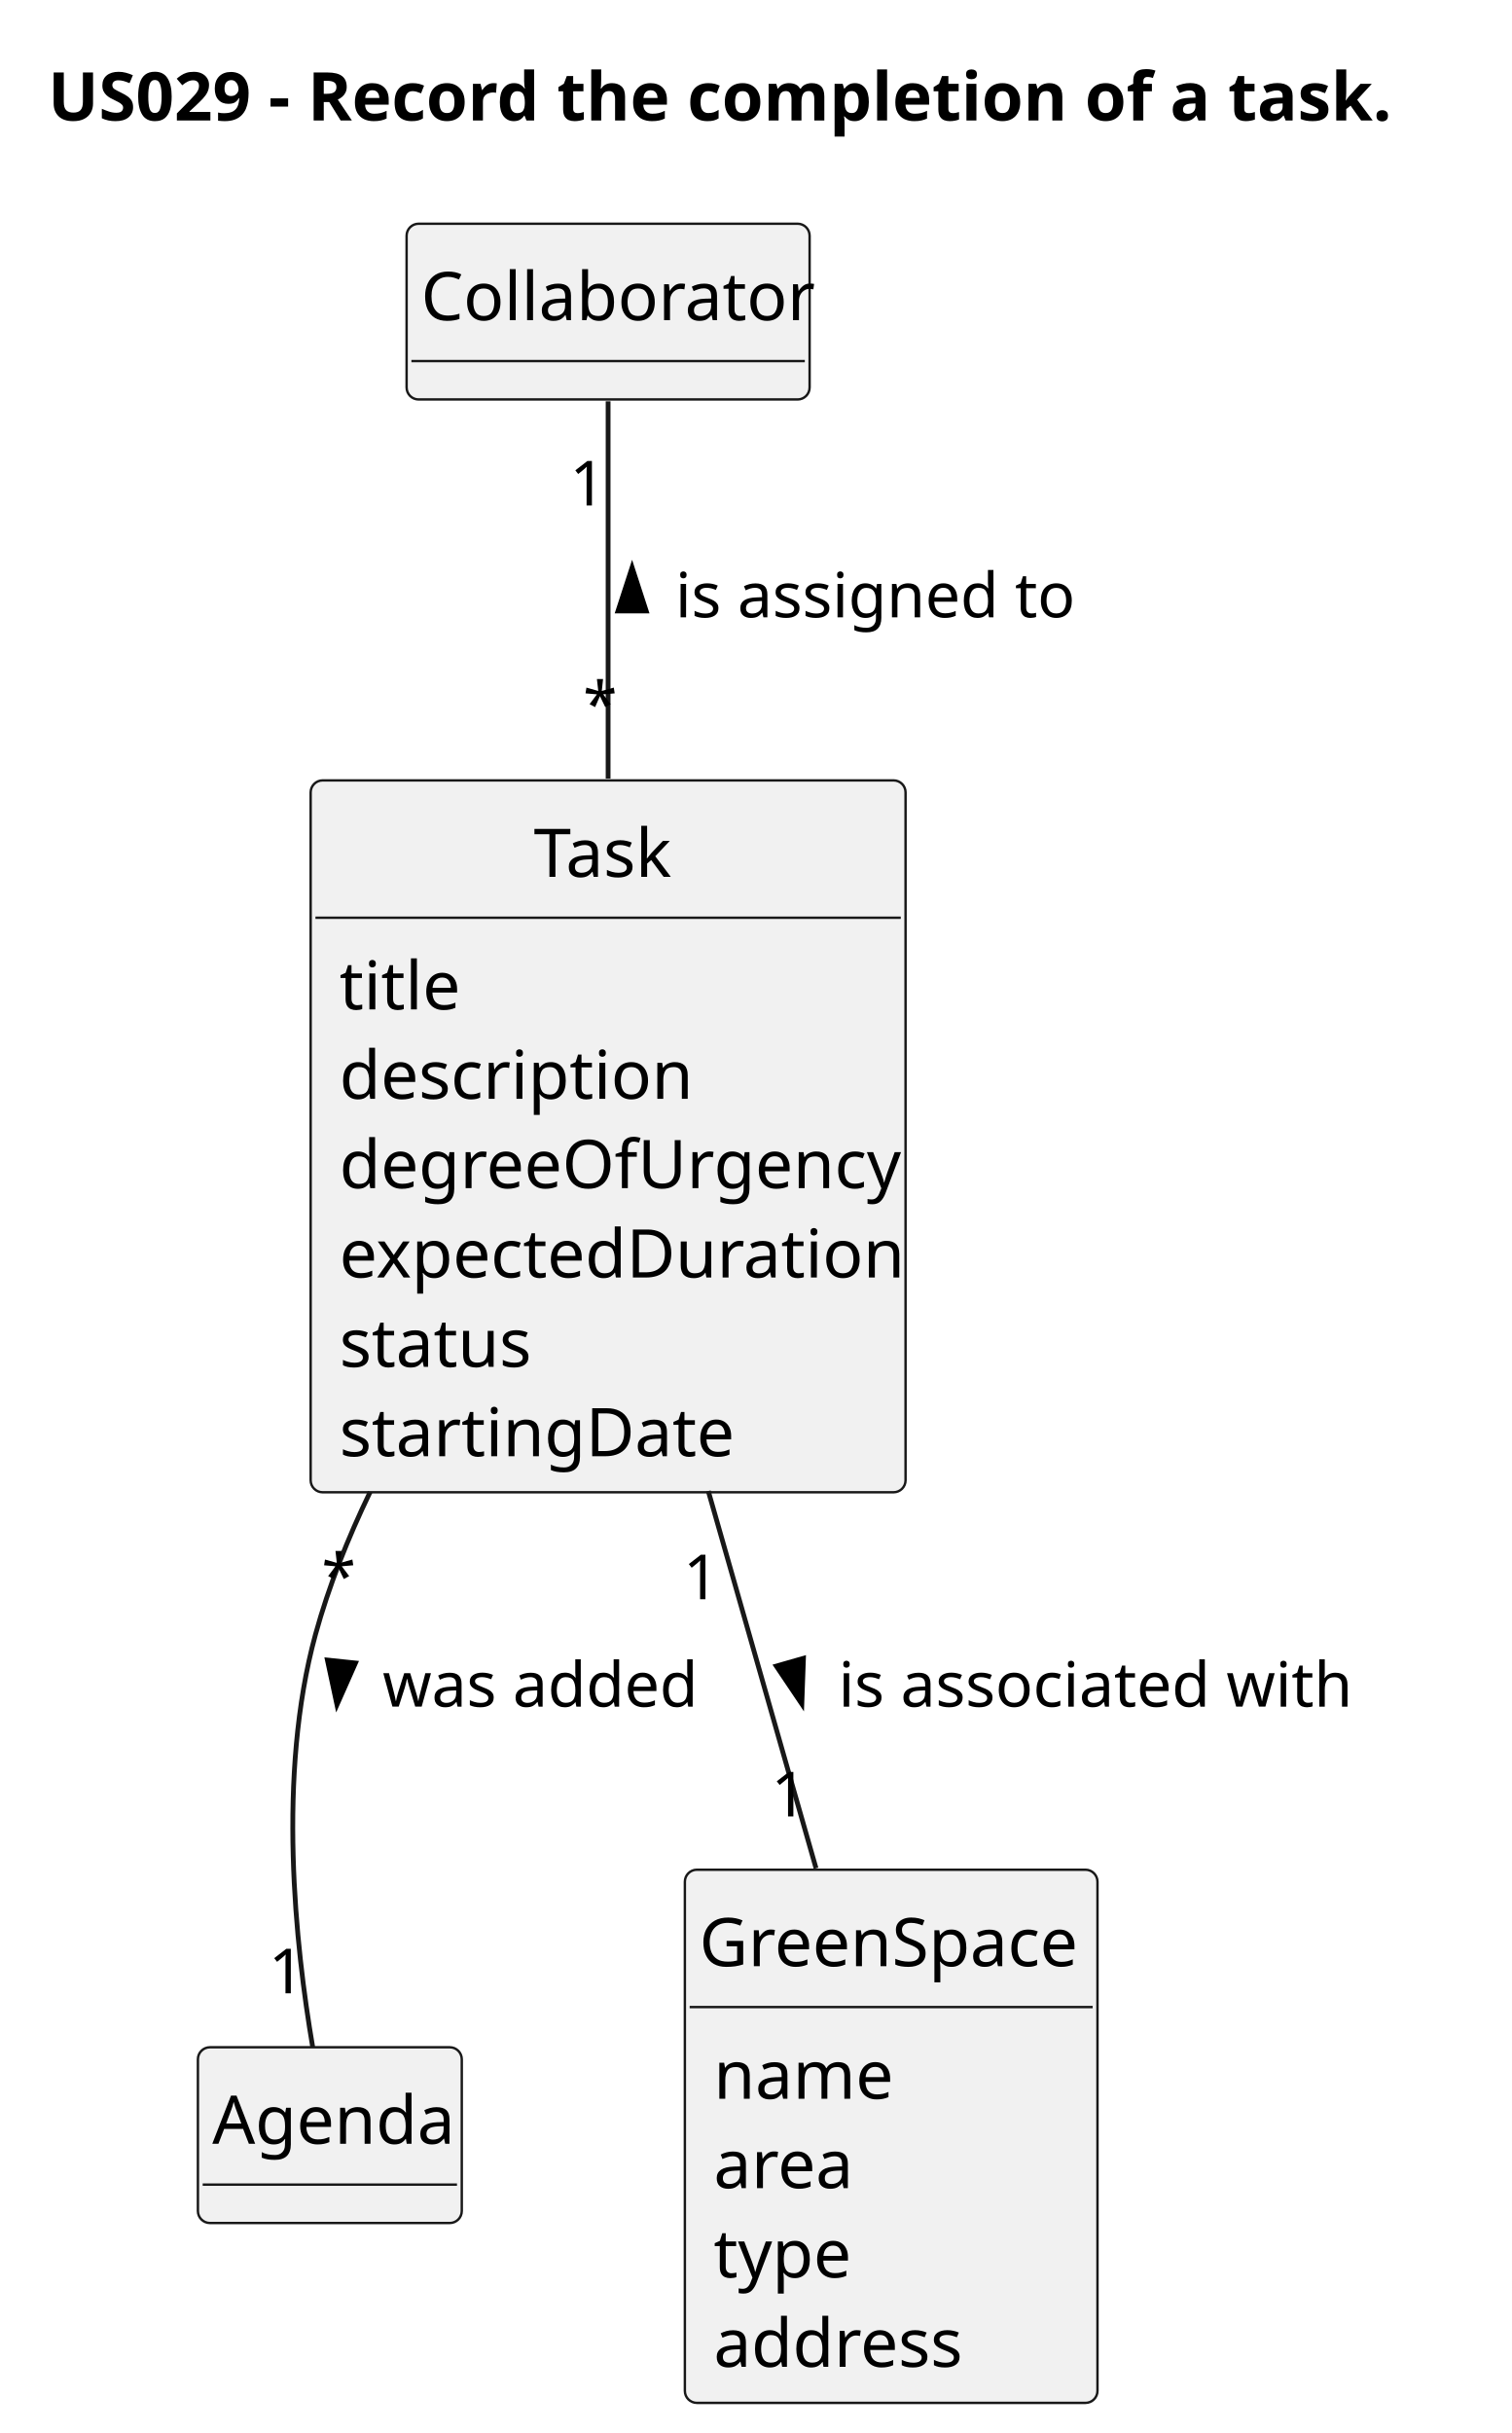
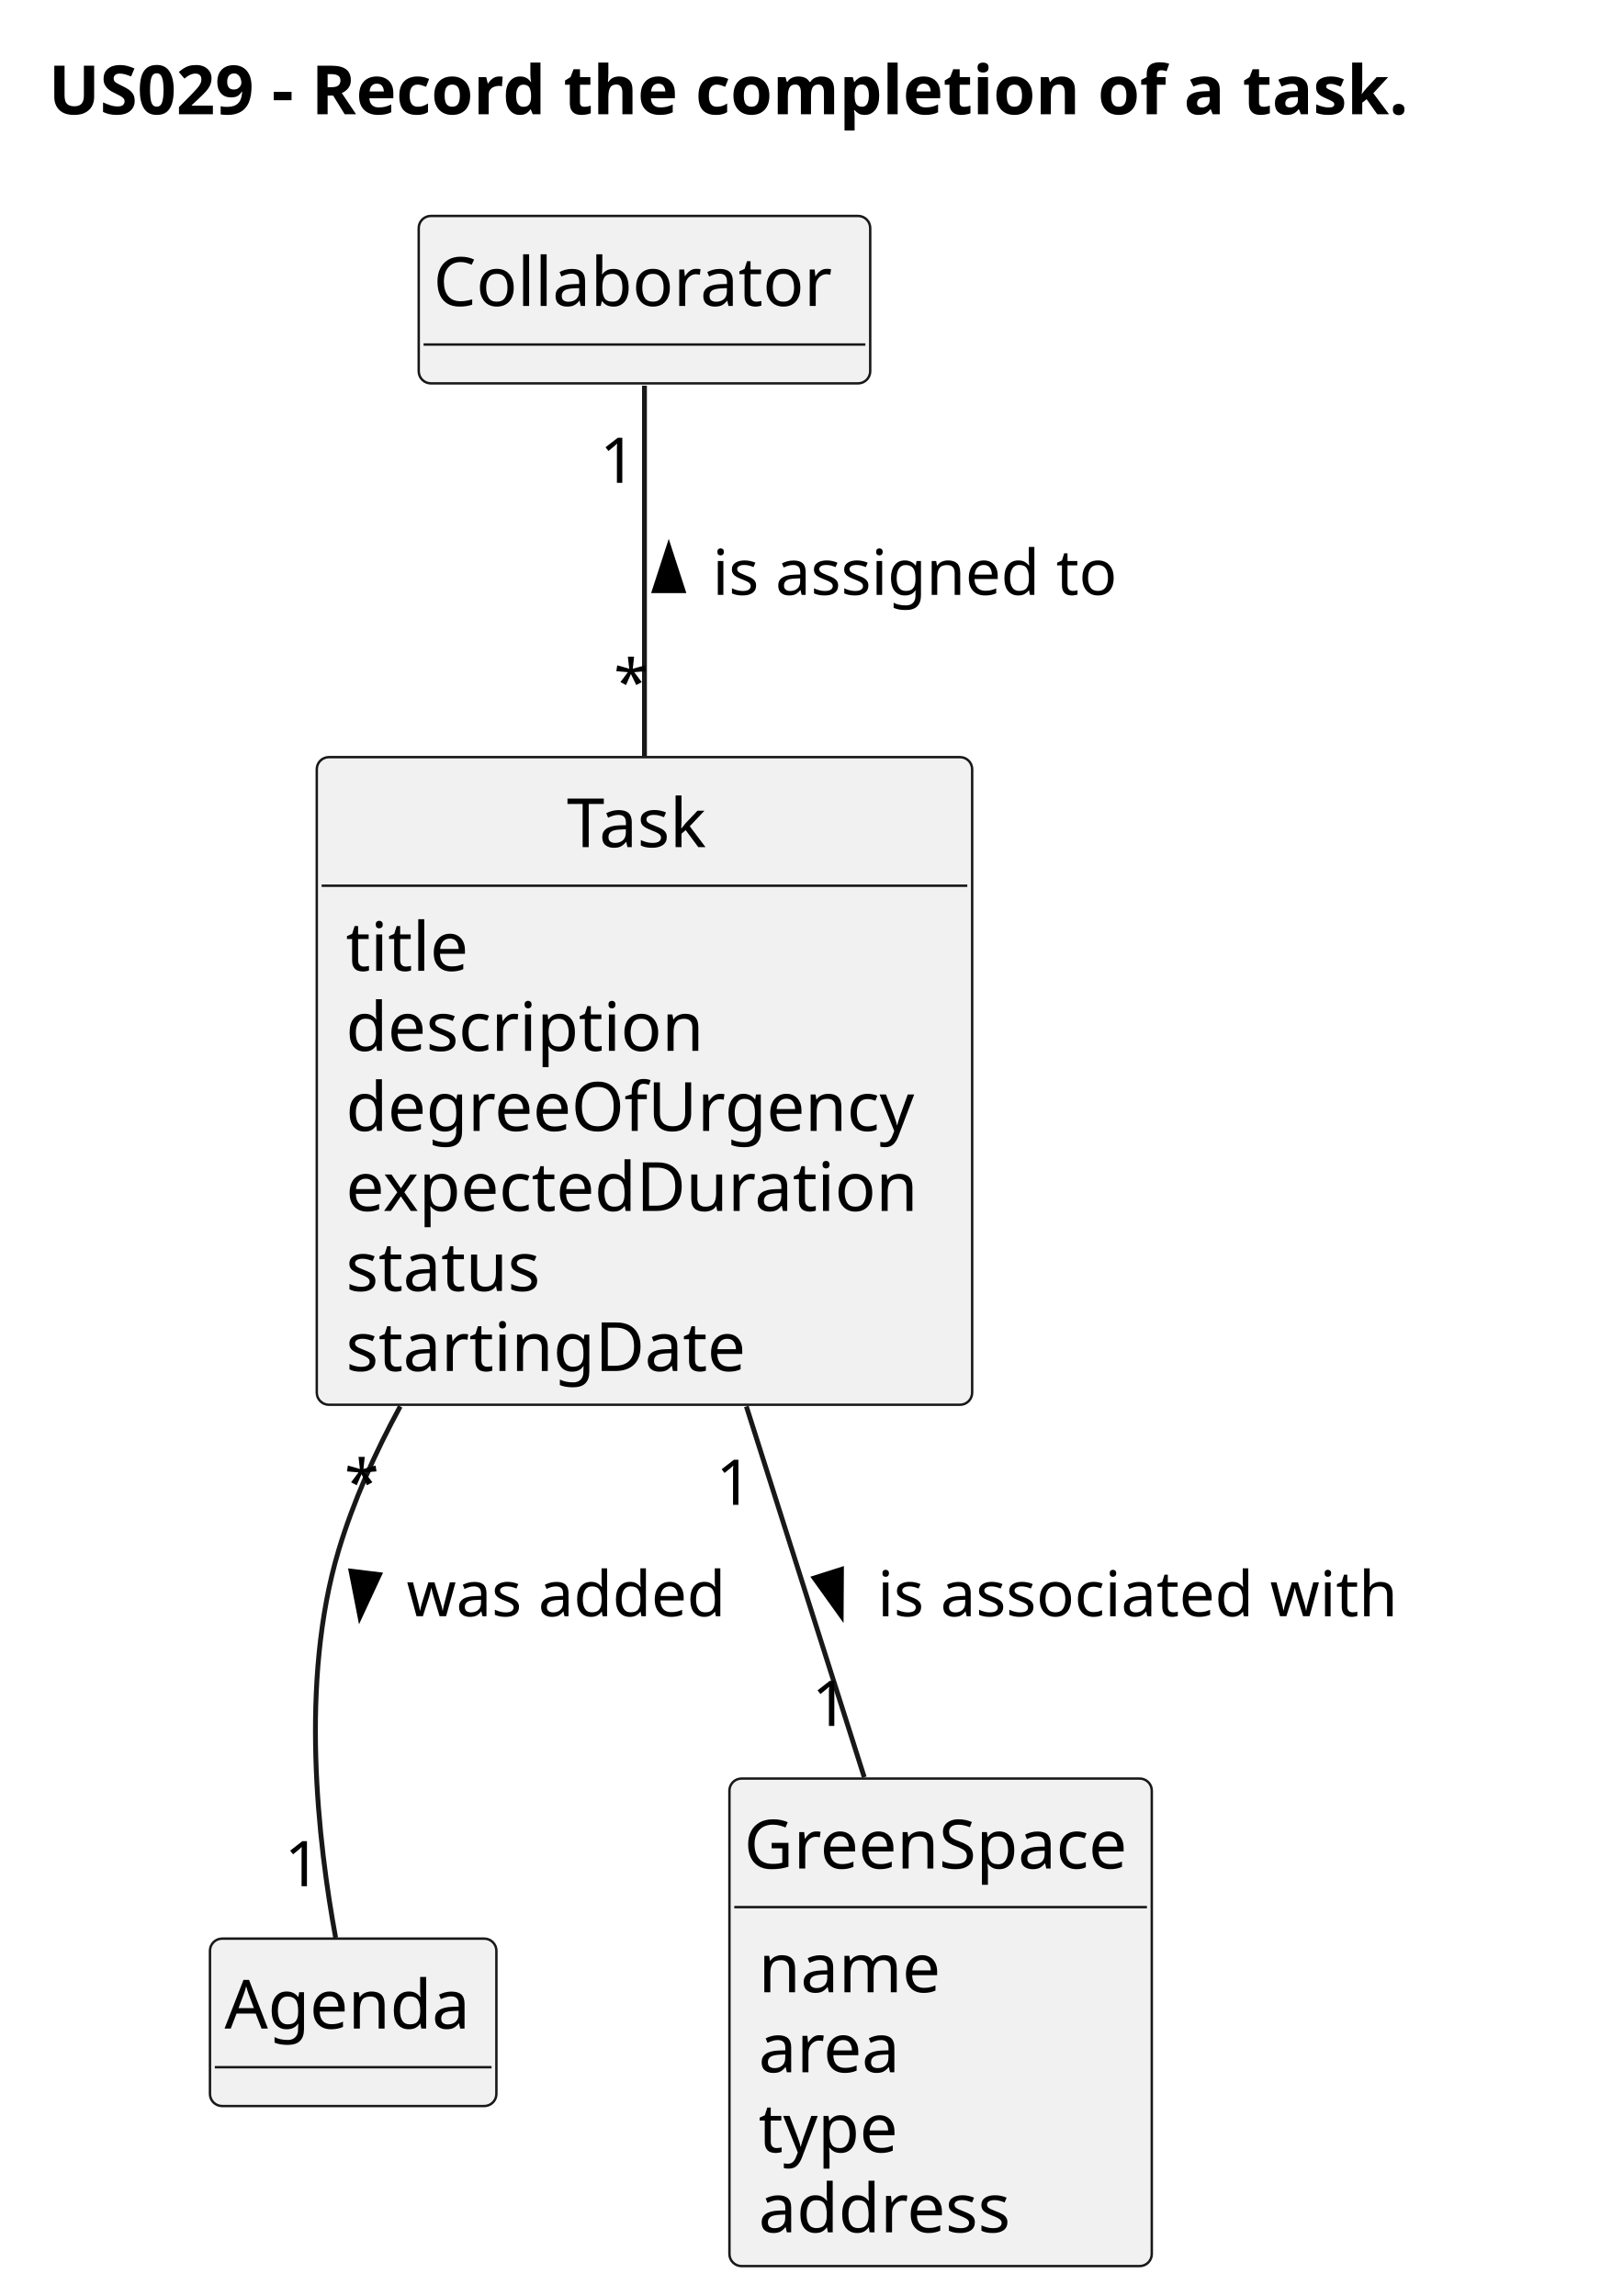
- <svg xmlns="http://www.w3.org/2000/svg" contentStyleType="text/css" height="507px" preserveAspectRatio="none" style="width:315px;height:507px;background:#FFFFFF;" version="1.1" viewBox="0 0 315 507" width="315px" zoomAndPan="magnify">
+ <svg xmlns="http://www.w3.org/2000/svg" contentStyleType="text/css" height="473px" preserveAspectRatio="none" style="width:332px;height:473px;background:#FFFFFF;" version="1.1" viewBox="0 0 332 473" width="332px" zoomAndPan="magnify">
  <defs />
  <g>
-     <text fill="#000000" font-family="sans-serif" font-size="14" font-weight="bold" lengthAdjust="spacing" textLength="287" x="10" y="25.107">US029 -  Record the completion of a task.</text>
+     <text fill="#000000" font-family="sans-serif" font-size="14" font-weight="bold" lengthAdjust="spacing" textLength="304" x="10" y="23.535">US029 -  Record the completion of a task.</text>
    <g id="elem_Collaborator">
-       <rect codeLine="13" fill="#F1F1F1" height="36.621" id="Collaborator" rx="2.5" ry="2.5" style="stroke:#181818;stroke-width:0.5;" width="84" x="84.75" y="46.621" />
-       <text fill="#000000" font-family="sans-serif" font-size="14" lengthAdjust="spacing" textLength="78" x="87.75" y="66.728">Collaborator</text>
-       <line style="stroke:#181818;stroke-width:0.5;" x1="85.75" x2="167.75" y1="75.242" y2="75.242" />
+       <rect codeLine="13" fill="#F1F1F1" height="34.488" id="Collaborator" rx="2.5" ry="2.5" style="stroke:#181818;stroke-width:0.5;" width="93" x="86.25" y="44.488" />
+       <text fill="#000000" font-family="sans-serif" font-size="14" lengthAdjust="spacing" textLength="87" x="89.25" y="63.023">Collaborator</text>
+       <line style="stroke:#181818;stroke-width:0.5;" x1="87.25" x2="178.25" y1="70.977" y2="70.977" />
    </g>
    <g id="elem_Agenda">
-       <rect codeLine="16" fill="#F1F1F1" height="36.621" id="Agenda" rx="2.5" ry="2.5" style="stroke:#181818;stroke-width:0.5;" width="55" x="41.25" y="426.621" />
-       <text fill="#000000" font-family="sans-serif" font-size="14" lengthAdjust="spacing" textLength="49" x="44.25" y="446.728">Agenda</text>
-       <line style="stroke:#181818;stroke-width:0.5;" x1="42.25" x2="95.25" y1="455.242" y2="455.242" />
+       <rect codeLine="16" fill="#F1F1F1" height="34.488" id="Agenda" rx="2.5" ry="2.5" style="stroke:#181818;stroke-width:0.5;" width="59" x="43.25" y="399.378" />
+       <text fill="#000000" font-family="sans-serif" font-size="14" lengthAdjust="spacing" textLength="53" x="46.25" y="417.913">Agenda</text>
+       <line style="stroke:#181818;stroke-width:0.5;" x1="44.25" x2="101.25" y1="425.867" y2="425.867" />
    </g>
    <g id="elem_Task">
-       <rect codeLine="19" fill="#F1F1F1" height="148.348" id="Task" rx="2.5" ry="2.5" style="stroke:#181818;stroke-width:0.5;" width="124" x="64.75" y="162.621" />
-       <text fill="#000000" font-family="sans-serif" font-size="14" lengthAdjust="spacing" textLength="31" x="111.25" y="182.728">Task</text>
-       <line style="stroke:#181818;stroke-width:0.5;" x1="65.75" x2="187.75" y1="191.242" y2="191.242" />
-       <text fill="#000000" font-family="sans-serif" font-size="14" lengthAdjust="spacing" textLength="22" x="70.75" y="210.35">title</text>
-       <text fill="#000000" font-family="sans-serif" font-size="14" lengthAdjust="spacing" textLength="69" x="70.75" y="228.971">description</text>
-       <text fill="#000000" font-family="sans-serif" font-size="14" lengthAdjust="spacing" textLength="112" x="70.75" y="247.592">degreeOfUrgency</text>
-       <text fill="#000000" font-family="sans-serif" font-size="14" lengthAdjust="spacing" textLength="111" x="70.75" y="266.213">expectedDuration</text>
-       <text fill="#000000" font-family="sans-serif" font-size="14" lengthAdjust="spacing" textLength="38" x="70.75" y="284.834">status</text>
-       <text fill="#000000" font-family="sans-serif" font-size="14" lengthAdjust="spacing" textLength="77" x="70.75" y="303.455">startingDate</text>
+       <rect codeLine="19" fill="#F1F1F1" height="133.418" id="Task" rx="2.5" ry="2.5" style="stroke:#181818;stroke-width:0.5;" width="135" x="65.25" y="155.978" />
+       <text fill="#000000" font-family="sans-serif" font-size="14" lengthAdjust="spacing" textLength="32" x="116.75" y="174.513">Task</text>
+       <line style="stroke:#181818;stroke-width:0.5;" x1="66.25" x2="199.25" y1="182.467" y2="182.467" />
+       <text fill="#000000" font-family="sans-serif" font-size="14" lengthAdjust="spacing" textLength="26" x="71.25" y="200.002">title</text>
+       <text fill="#000000" font-family="sans-serif" font-size="14" lengthAdjust="spacing" textLength="77" x="71.25" y="216.49">description</text>
+       <text fill="#000000" font-family="sans-serif" font-size="14" lengthAdjust="spacing" textLength="120" x="71.25" y="232.978">degreeOfUrgency</text>
+       <text fill="#000000" font-family="sans-serif" font-size="14" lengthAdjust="spacing" textLength="123" x="71.25" y="249.467">expectedDuration</text>
+       <text fill="#000000" font-family="sans-serif" font-size="14" lengthAdjust="spacing" textLength="41" x="71.25" y="265.955">status</text>
+       <text fill="#000000" font-family="sans-serif" font-size="14" lengthAdjust="spacing" textLength="84" x="71.25" y="282.443">startingDate</text>
    </g>
    <g id="elem_GreenSpace">
-       <rect codeLine="28" fill="#F1F1F1" height="111.106" id="GreenSpace" rx="2.5" ry="2.5" style="stroke:#181818;stroke-width:0.5;" width="86" x="142.75" y="389.621" />
-       <text fill="#000000" font-family="sans-serif" font-size="14" lengthAdjust="spacing" textLength="80" x="145.75" y="409.728">GreenSpace</text>
-       <line style="stroke:#181818;stroke-width:0.5;" x1="143.75" x2="227.75" y1="418.242" y2="418.242" />
-       <text fill="#000000" font-family="sans-serif" font-size="14" lengthAdjust="spacing" textLength="35" x="148.75" y="437.35">name</text>
-       <text fill="#000000" font-family="sans-serif" font-size="14" lengthAdjust="spacing" textLength="29" x="148.75" y="455.971">area</text>
-       <text fill="#000000" font-family="sans-serif" font-size="14" lengthAdjust="spacing" textLength="27" x="148.75" y="474.592">type</text>
-       <text fill="#000000" font-family="sans-serif" font-size="14" lengthAdjust="spacing" textLength="51" x="148.75" y="493.213">address</text>
+       <rect codeLine="28" fill="#F1F1F1" height="100.441" id="GreenSpace" rx="2.5" ry="2.5" style="stroke:#181818;stroke-width:0.5;" width="87" x="150.25" y="366.398" />
+       <text fill="#000000" font-family="sans-serif" font-size="14" lengthAdjust="spacing" textLength="81" x="153.25" y="384.933">GreenSpace</text>
+       <line style="stroke:#181818;stroke-width:0.5;" x1="151.25" x2="236.25" y1="392.887" y2="392.887" />
+       <text fill="#000000" font-family="sans-serif" font-size="14" lengthAdjust="spacing" textLength="38" x="156.25" y="410.422">name</text>
+       <text fill="#000000" font-family="sans-serif" font-size="14" lengthAdjust="spacing" textLength="30" x="156.25" y="426.91">area</text>
+       <text fill="#000000" font-family="sans-serif" font-size="14" lengthAdjust="spacing" textLength="29" x="156.25" y="443.398">type</text>
+       <text fill="#000000" font-family="sans-serif" font-size="14" lengthAdjust="spacing" textLength="54" x="156.25" y="459.887">address</text>
    </g>
    <g id="link_Task_Agenda">
-       <path codeLine="36" d="M77.15,310.901 C72.49,320.561 68.5,330.601 65.75,340.621 C57.72,369.921 61.6,405.641 65.17,426.541 " fill="none" id="Task-Agenda" style="stroke:#181818;stroke-width:1.0;" />
-       <polygon fill="#000000" points="70.235,355.24,74.09,346.546,68.243,345.94,70.235,355.24" style="stroke:#000000;stroke-width:1.0;" />
-       <text fill="#000000" font-family="sans-serif" font-size="13" lengthAdjust="spacing" textLength="62" x="79.75" y="355.649">was added</text>
-       <text fill="#000000" font-family="sans-serif" font-size="13" lengthAdjust="spacing" textLength="5" x="67.021" y="333.075">*</text>
-       <text fill="#000000" font-family="sans-serif" font-size="13" lengthAdjust="spacing" textLength="7" x="56.002" y="415.379">1</text>
+       <path codeLine="36" d="M82.44,289.738 C77.25,299.278 72.78,309.298 69.75,319.398 C61.64,346.458 65.55,379.718 69.14,399.208 " fill="none" id="Task-Agenda" style="stroke:#181818;stroke-width:1.0;" />
+       <polygon fill="#000000" points="74.147,333.017,78.155,324.392,72.32,323.683,74.147,333.017" style="stroke:#000000;stroke-width:1.0;" />
+       <text fill="#000000" font-family="sans-serif" font-size="13" lengthAdjust="spacing" textLength="66" x="83.75" y="332.967">was added</text>
+       <text fill="#000000" font-family="sans-serif" font-size="13" lengthAdjust="spacing" textLength="6" x="70.942" y="310.011">*</text>
+       <text fill="#000000" font-family="sans-serif" font-size="13" lengthAdjust="spacing" textLength="8" x="58.619" y="388.575">1</text>
    </g>
    <g id="link_Task_GreenSpace">
-       <path codeLine="37" d="M147.63,310.711 C155.03,336.591 163.21,365.231 170.09,389.321 " fill="none" id="Task-GreenSpace" style="stroke:#181818;stroke-width:1.0;" />
-       <polygon fill="#000000" points="167.124,355.074,167.465,345.57,161.813,347.185,167.124,355.074" style="stroke:#000000;stroke-width:1.0;" />
-       <text fill="#000000" font-family="sans-serif" font-size="13" lengthAdjust="spacing" textLength="104" x="174.75" y="355.649">is associated with</text>
-       <text fill="#000000" font-family="sans-serif" font-size="13" lengthAdjust="spacing" textLength="7" x="142.422" y="333.254">1</text>
-       <text fill="#000000" font-family="sans-serif" font-size="13" lengthAdjust="spacing" textLength="7" x="160.755" y="378.524">1</text>
+       <path codeLine="37" d="M153.74,289.738 C161.7,314.788 170.62,342.858 178.02,366.118 " fill="none" id="Task-GreenSpace" style="stroke:#181818;stroke-width:1.0;" />
+       <polygon fill="#000000" points="173.265,332.819,173.325,323.308,167.724,325.089,173.265,332.819" style="stroke:#000000;stroke-width:1.0;" />
+       <text fill="#000000" font-family="sans-serif" font-size="13" lengthAdjust="spacing" textLength="113" x="180.75" y="332.967">is associated with</text>
+       <text fill="#000000" font-family="sans-serif" font-size="13" lengthAdjust="spacing" textLength="8" x="147.492" y="310.011">1</text>
+       <text fill="#000000" font-family="sans-serif" font-size="13" lengthAdjust="spacing" textLength="8" x="167.245" y="355.552">1</text>
    </g>
    <g id="link_Collaborator_Task">
-       <path codeLine="38" d="M126.75,83.621 C126.75,102.311 126.75,133.191 126.75,162.251 " fill="none" id="Collaborator-Task" style="stroke:#181818;stroke-width:1.0;" />
-       <polygon fill="#000000" points="131.75,118.267,128.811,127.312,134.689,127.312,131.75,118.267" style="stroke:#000000;stroke-width:1.0;" />
-       <text fill="#000000" font-family="sans-serif" font-size="13" lengthAdjust="spacing" textLength="81" x="140.75" y="128.649">is assigned to</text>
-       <text fill="#000000" font-family="sans-serif" font-size="13" lengthAdjust="spacing" textLength="7" x="118.766" y="105.337">1</text>
-       <text fill="#000000" font-family="sans-serif" font-size="13" lengthAdjust="spacing" textLength="5" x="121.512" y="151.378">*</text>
+       <path codeLine="38" d="M132.75,79.448 C132.75,97.618 132.75,127.818 132.75,155.718 " fill="none" id="Collaborator-Task" style="stroke:#181818;stroke-width:1.0;" />
+       <polygon fill="#000000" points="137.75,112.634,134.811,121.679,140.689,121.679,137.75,112.634" style="stroke:#000000;stroke-width:1.0;" />
+       <text fill="#000000" font-family="sans-serif" font-size="13" lengthAdjust="spacing" textLength="88" x="146.75" y="122.547">is assigned to</text>
+       <text fill="#000000" font-family="sans-serif" font-size="13" lengthAdjust="spacing" textLength="8" x="123.575" y="99.469">1</text>
+       <text fill="#000000" font-family="sans-serif" font-size="13" lengthAdjust="spacing" textLength="6" x="126.422" y="145.159">*</text>
    </g>
  </g>
</svg>
